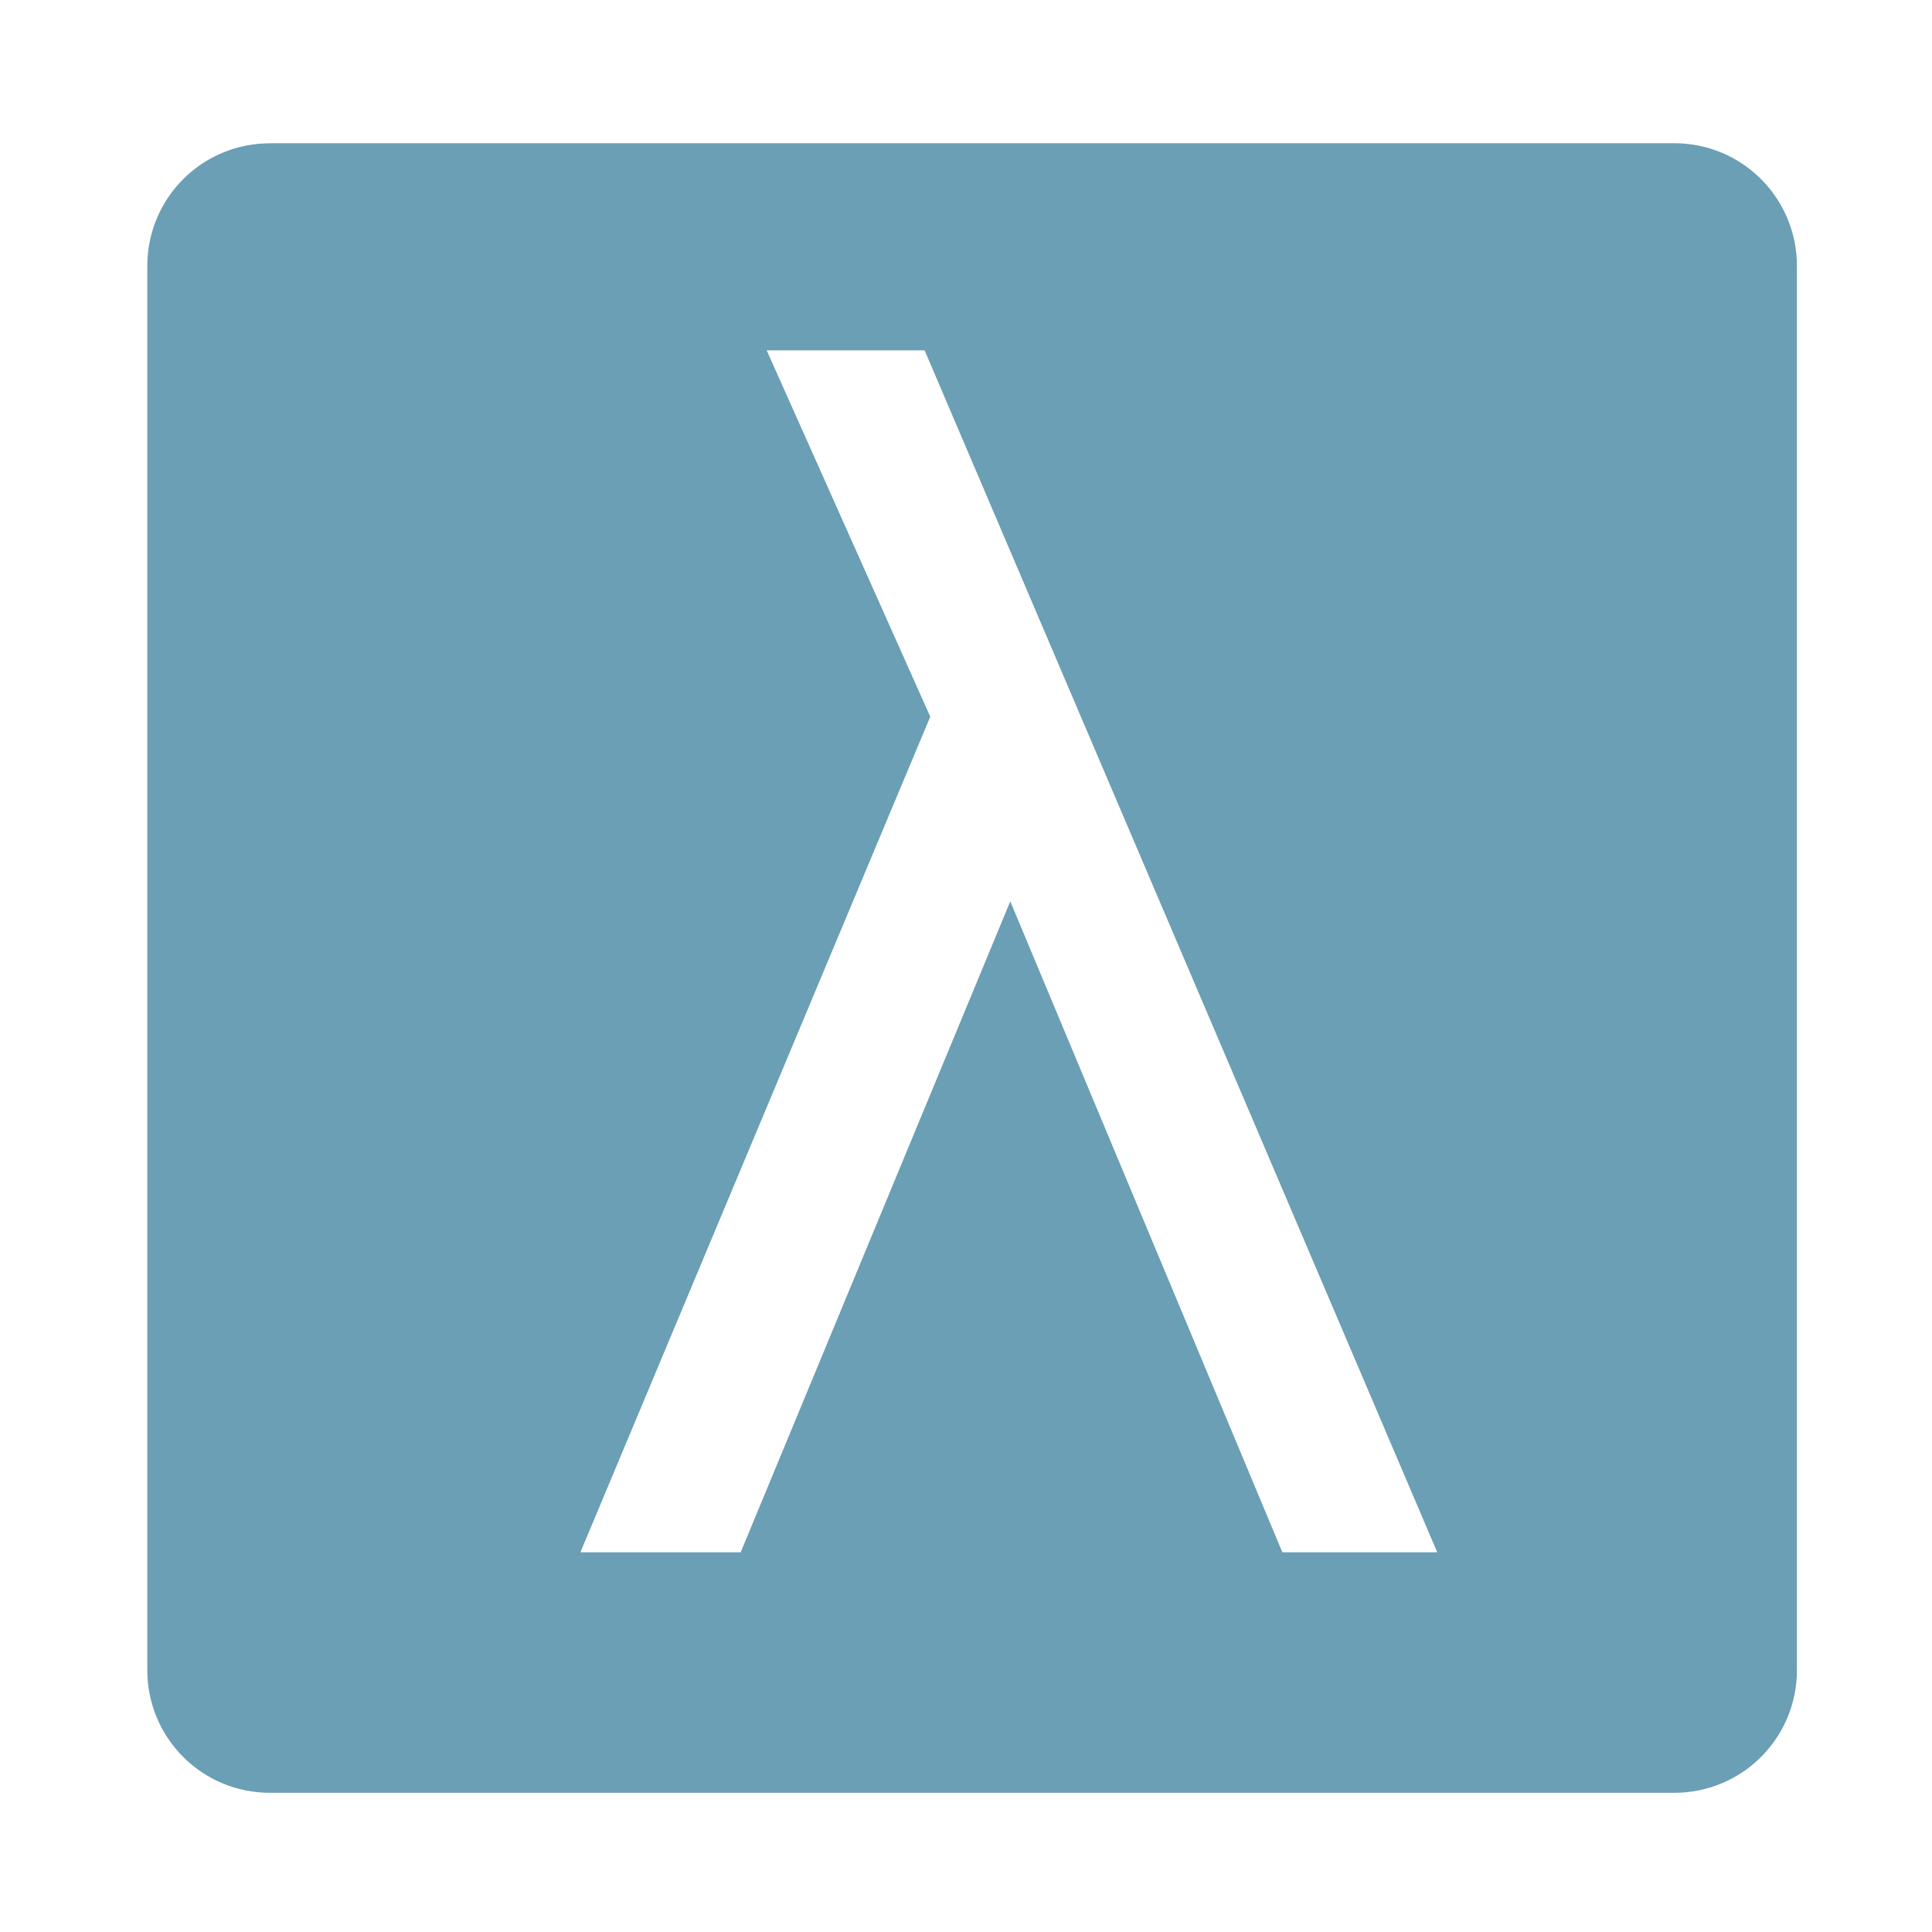
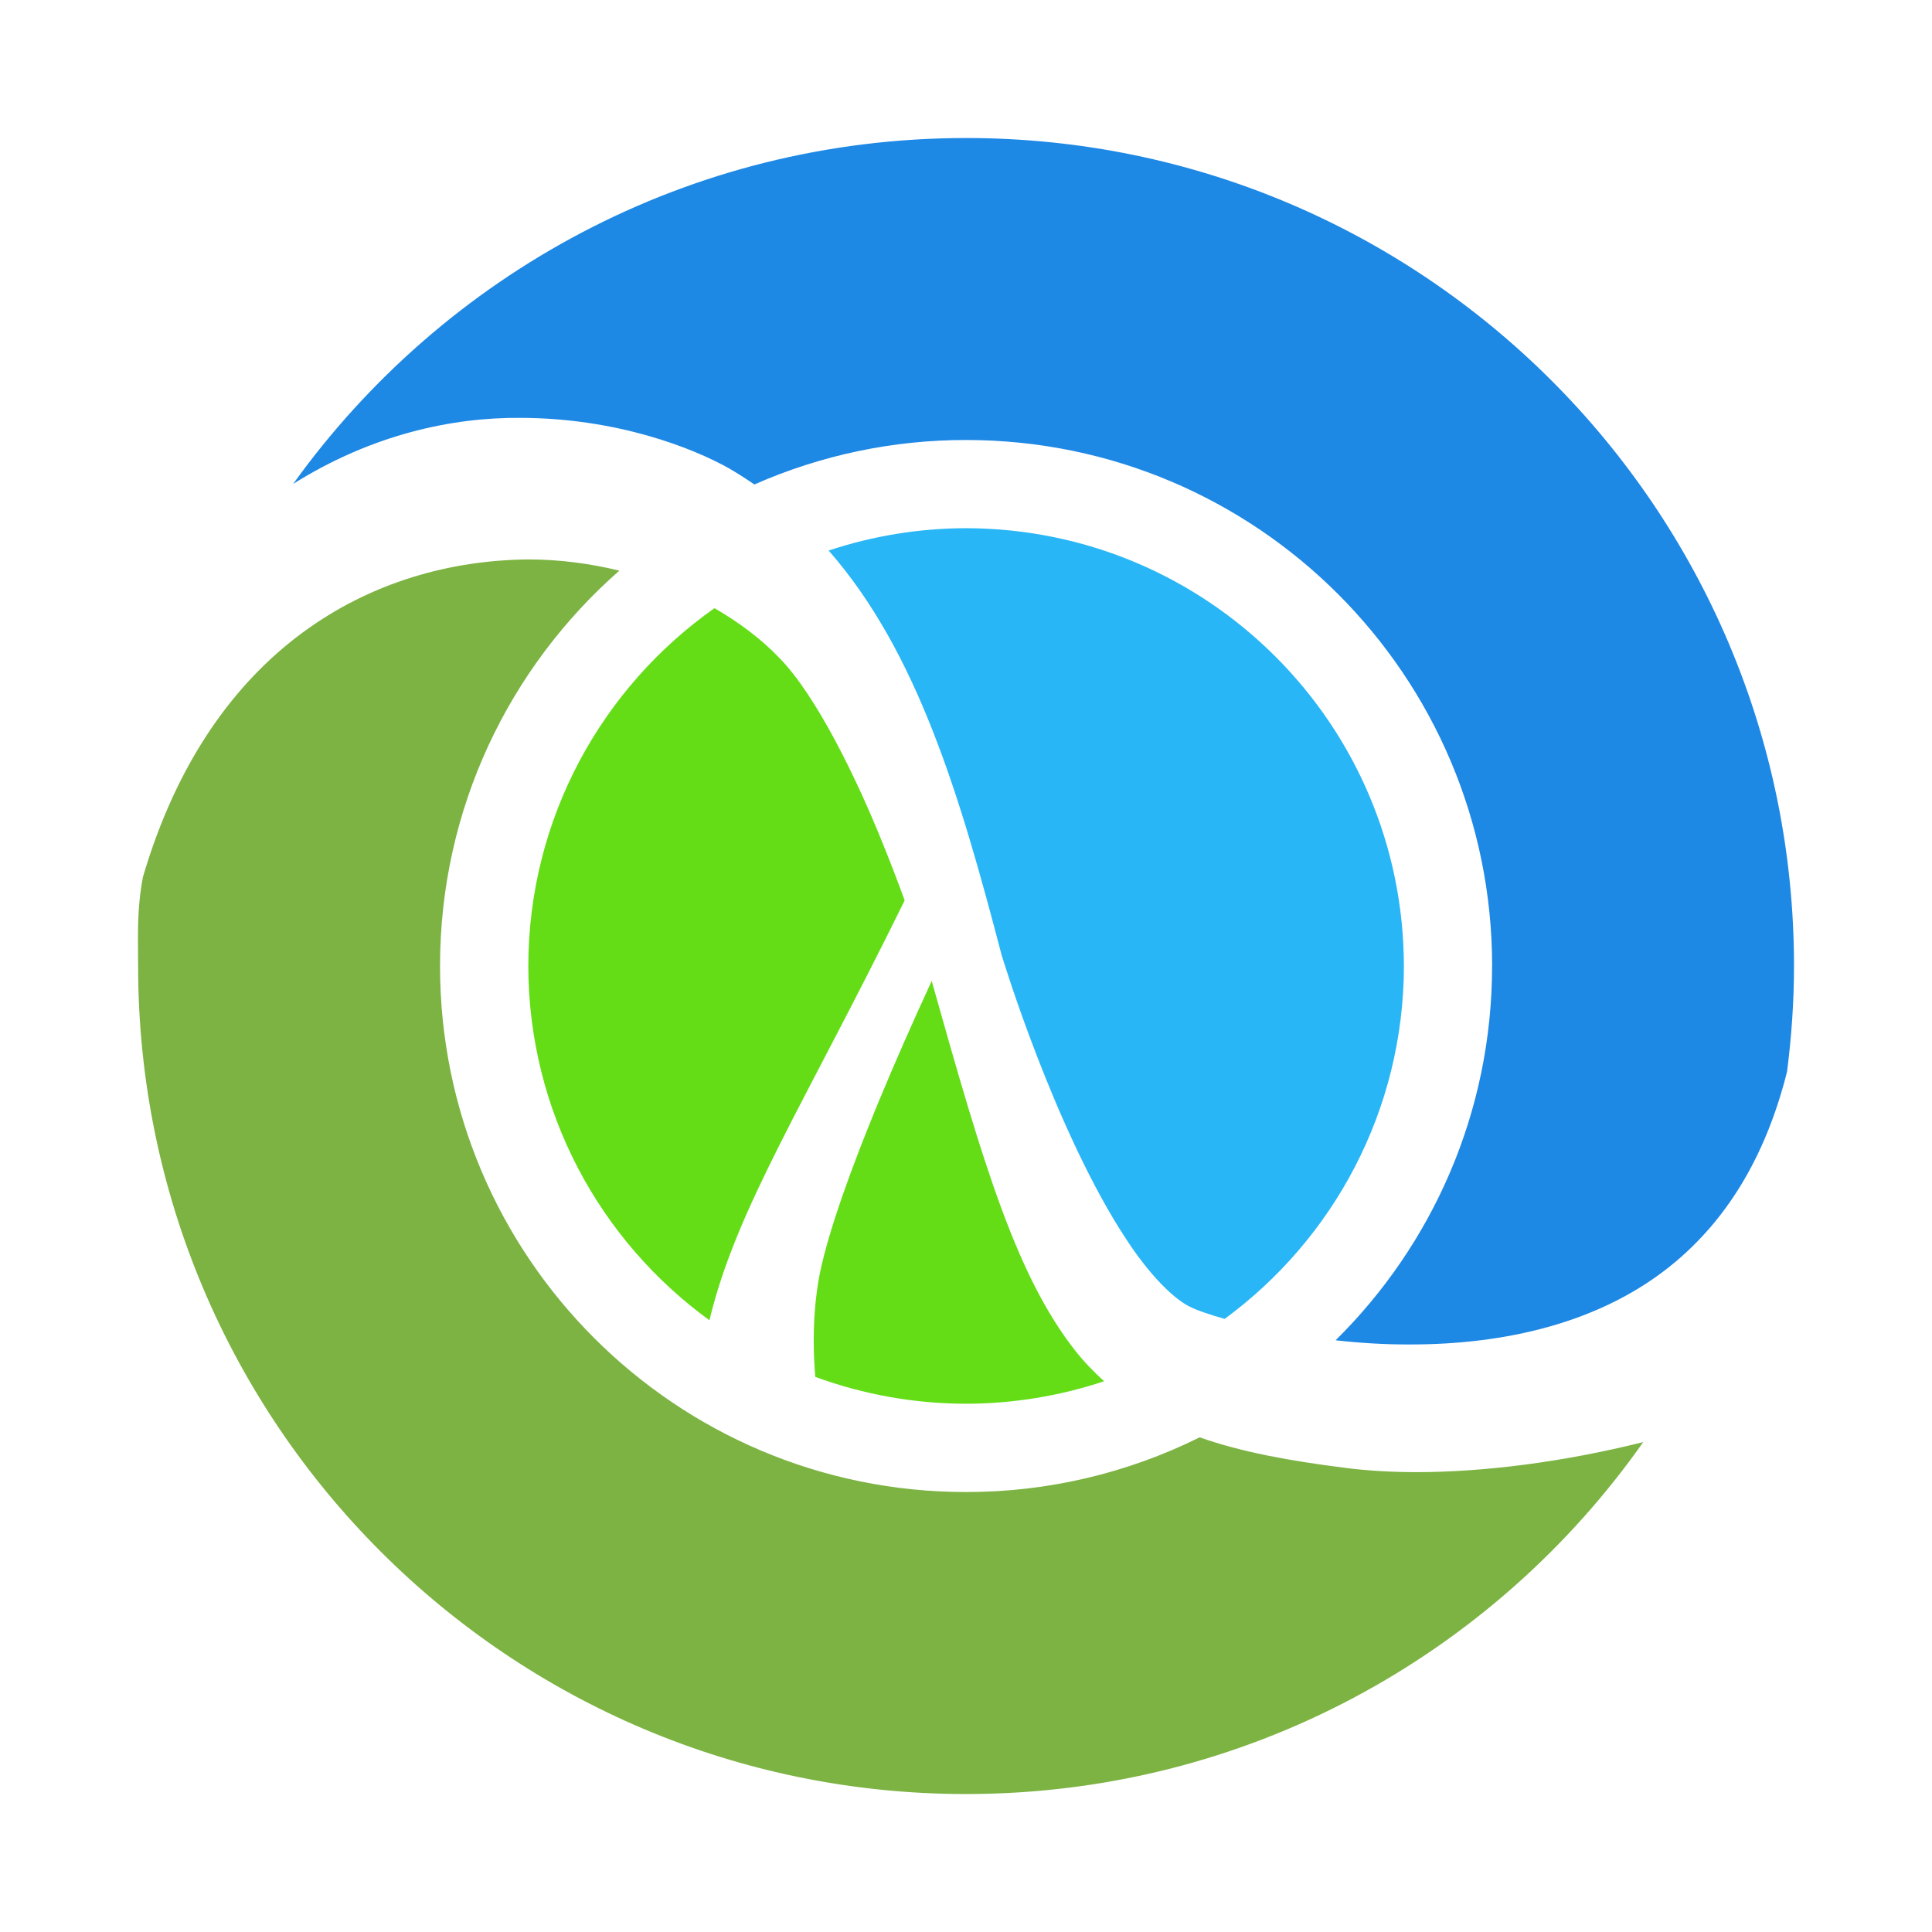
- <svg xmlns="http://www.w3.org/2000/svg" width="24" height="24">
-   <path style="fill:#6a9fb5;fill-opacity:1;stroke:none;stroke-opacity:1" d="M3.355 1.78c-.845 0-1.525.68-1.525 1.525v17.441c0 .845.68 1.525 1.525 1.525h17.442c.845 0 1.525-.68 1.525-1.525V3.305c0-.845-.68-1.526-1.525-1.526H3.355zm6.168 2.572h1.963l6.368 14.931H15.93l-3.38-8.086-3.349 8.086H7.21l4.346-10.38-2.032-4.551z" />
+ <svg xmlns="http://www.w3.org/2000/svg" viewBox="0 0 256 256">
+   <path d="M123.32 130.3a534.748 534.748 0 0 0-3.733 8.272c-4.645 10.524-9.789 23.33-11.668 31.534-.675 2.922-1.093 6.543-1.085 10.558 0 1.588.085 3.257.22 4.957a61.266 61.266 0 0 0 21.067 3.753 61.374 61.374 0 0 0 19.284-3.143c-1.425-1.303-2.785-2.692-4.023-4.257-8.22-10.482-12.806-25.844-20.062-51.674M92.97 78.225c-15.699 11.064-25.972 29.312-26.011 49.992.039 20.371 10.003 38.383 25.307 49.493 3.754-15.637 13.164-29.955 27.275-58.655a230.831 230.831 0 0 0-2.862-7.469c-3.909-9.806-9.551-21.194-14.586-26.351-2.567-2.694-5.682-5.022-9.123-7.01" style="fill:#64dd17" transform="translate(6.496 6.395) scale(.94843)" />
+   <path d="M181.39 198.37c-8.1-1.015-14.785-2.24-20.633-4.303a73.181 73.181 0 0 1-32.642 7.643c-40.584 0-73.483-32.894-73.488-73.49 0-22.027 9.704-41.773 25.056-55.24-4.106-.992-8.388-1.571-12.762-1.563-21.562.203-44.323 12.136-53.799 44.363-.886 4.691-.675 8.238-.675 12.442 0 63.885 51.791 115.68 115.67 115.68 39.122 0 73.682-19.439 94.611-49.169-11.32 2.821-22.206 4.17-31.528 4.199-3.494 0-6.774-.187-9.811-.558" style="fill:#7cb342" transform="translate(6.496 6.395) scale(.94843)" />
+   <path d="M159.66 175.95c.714.354 2.333.932 4.586 1.571 15.157-11.127 25.007-29.05 25.046-49.307h-.006c-.057-33.771-27.386-61.096-61.165-61.163a61.312 61.312 0 0 0-19.203 3.122c12.419 14.156 18.391 34.386 24.168 56.515.003.01.008.018.01.026.011.018 1.848 6.145 5.002 14.274 3.132 8.118 7.594 18.168 12.46 25.492 3.195 4.908 6.709 8.435 9.102 9.47" style="fill:#29b6f6" transform="translate(6.496 6.395) scale(.94843)" />
+   <path d="M128.12 12.541c-38.744 0-73.016 19.073-94.008 48.318 10.925-6.842 22.08-9.31 31.815-9.222 13.446.039 24.017 4.208 29.089 7.06a53.275 53.275 0 0 1 3.527 2.247 73.183 73.183 0 0 1 29.574-6.215c40.589.005 73.493 32.899 73.499 73.488h-.006c0 20.464-8.37 38.967-21.863 52.291 3.312.371 6.844.602 10.451.584 12.811.006 26.658-2.821 37.039-11.552 6.769-5.702 12.44-14.051 15.585-26.569.615-4.835.969-9.75.969-14.752 0-63.882-51.786-115.68-115.67-115.68" style="fill:#1e88e5" transform="translate(6.496 6.395) scale(.94843)" />
</svg>
